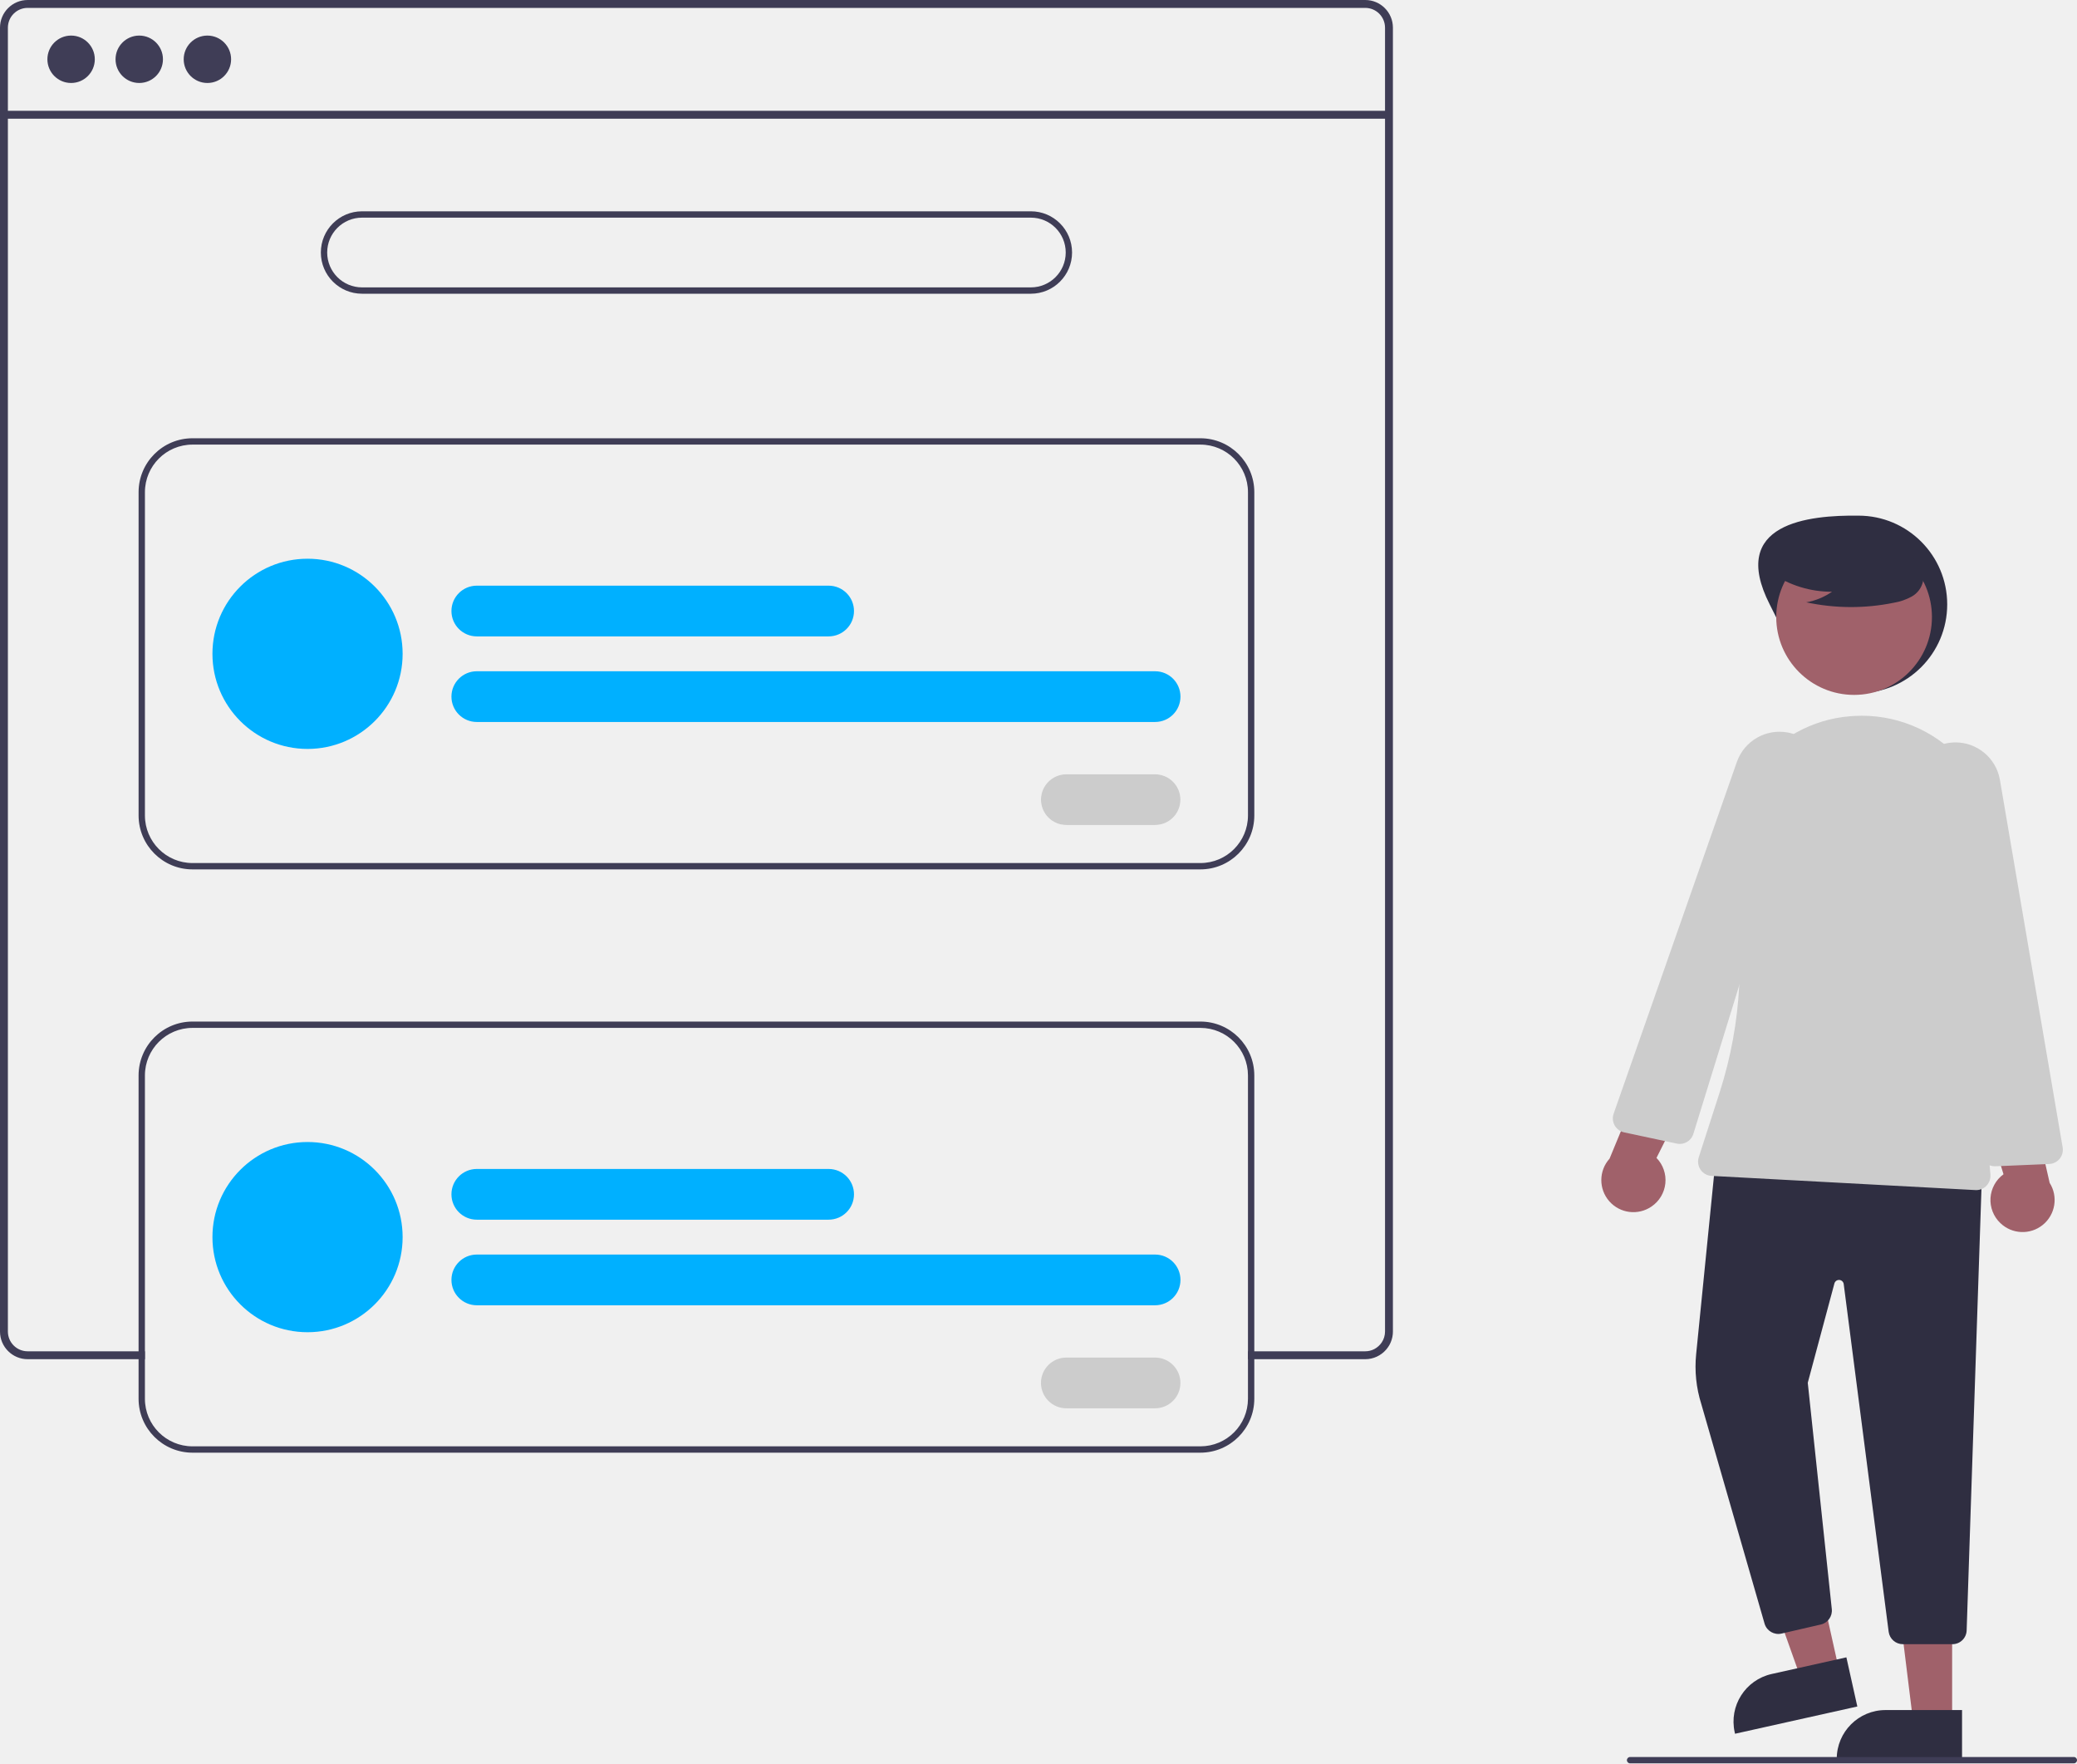
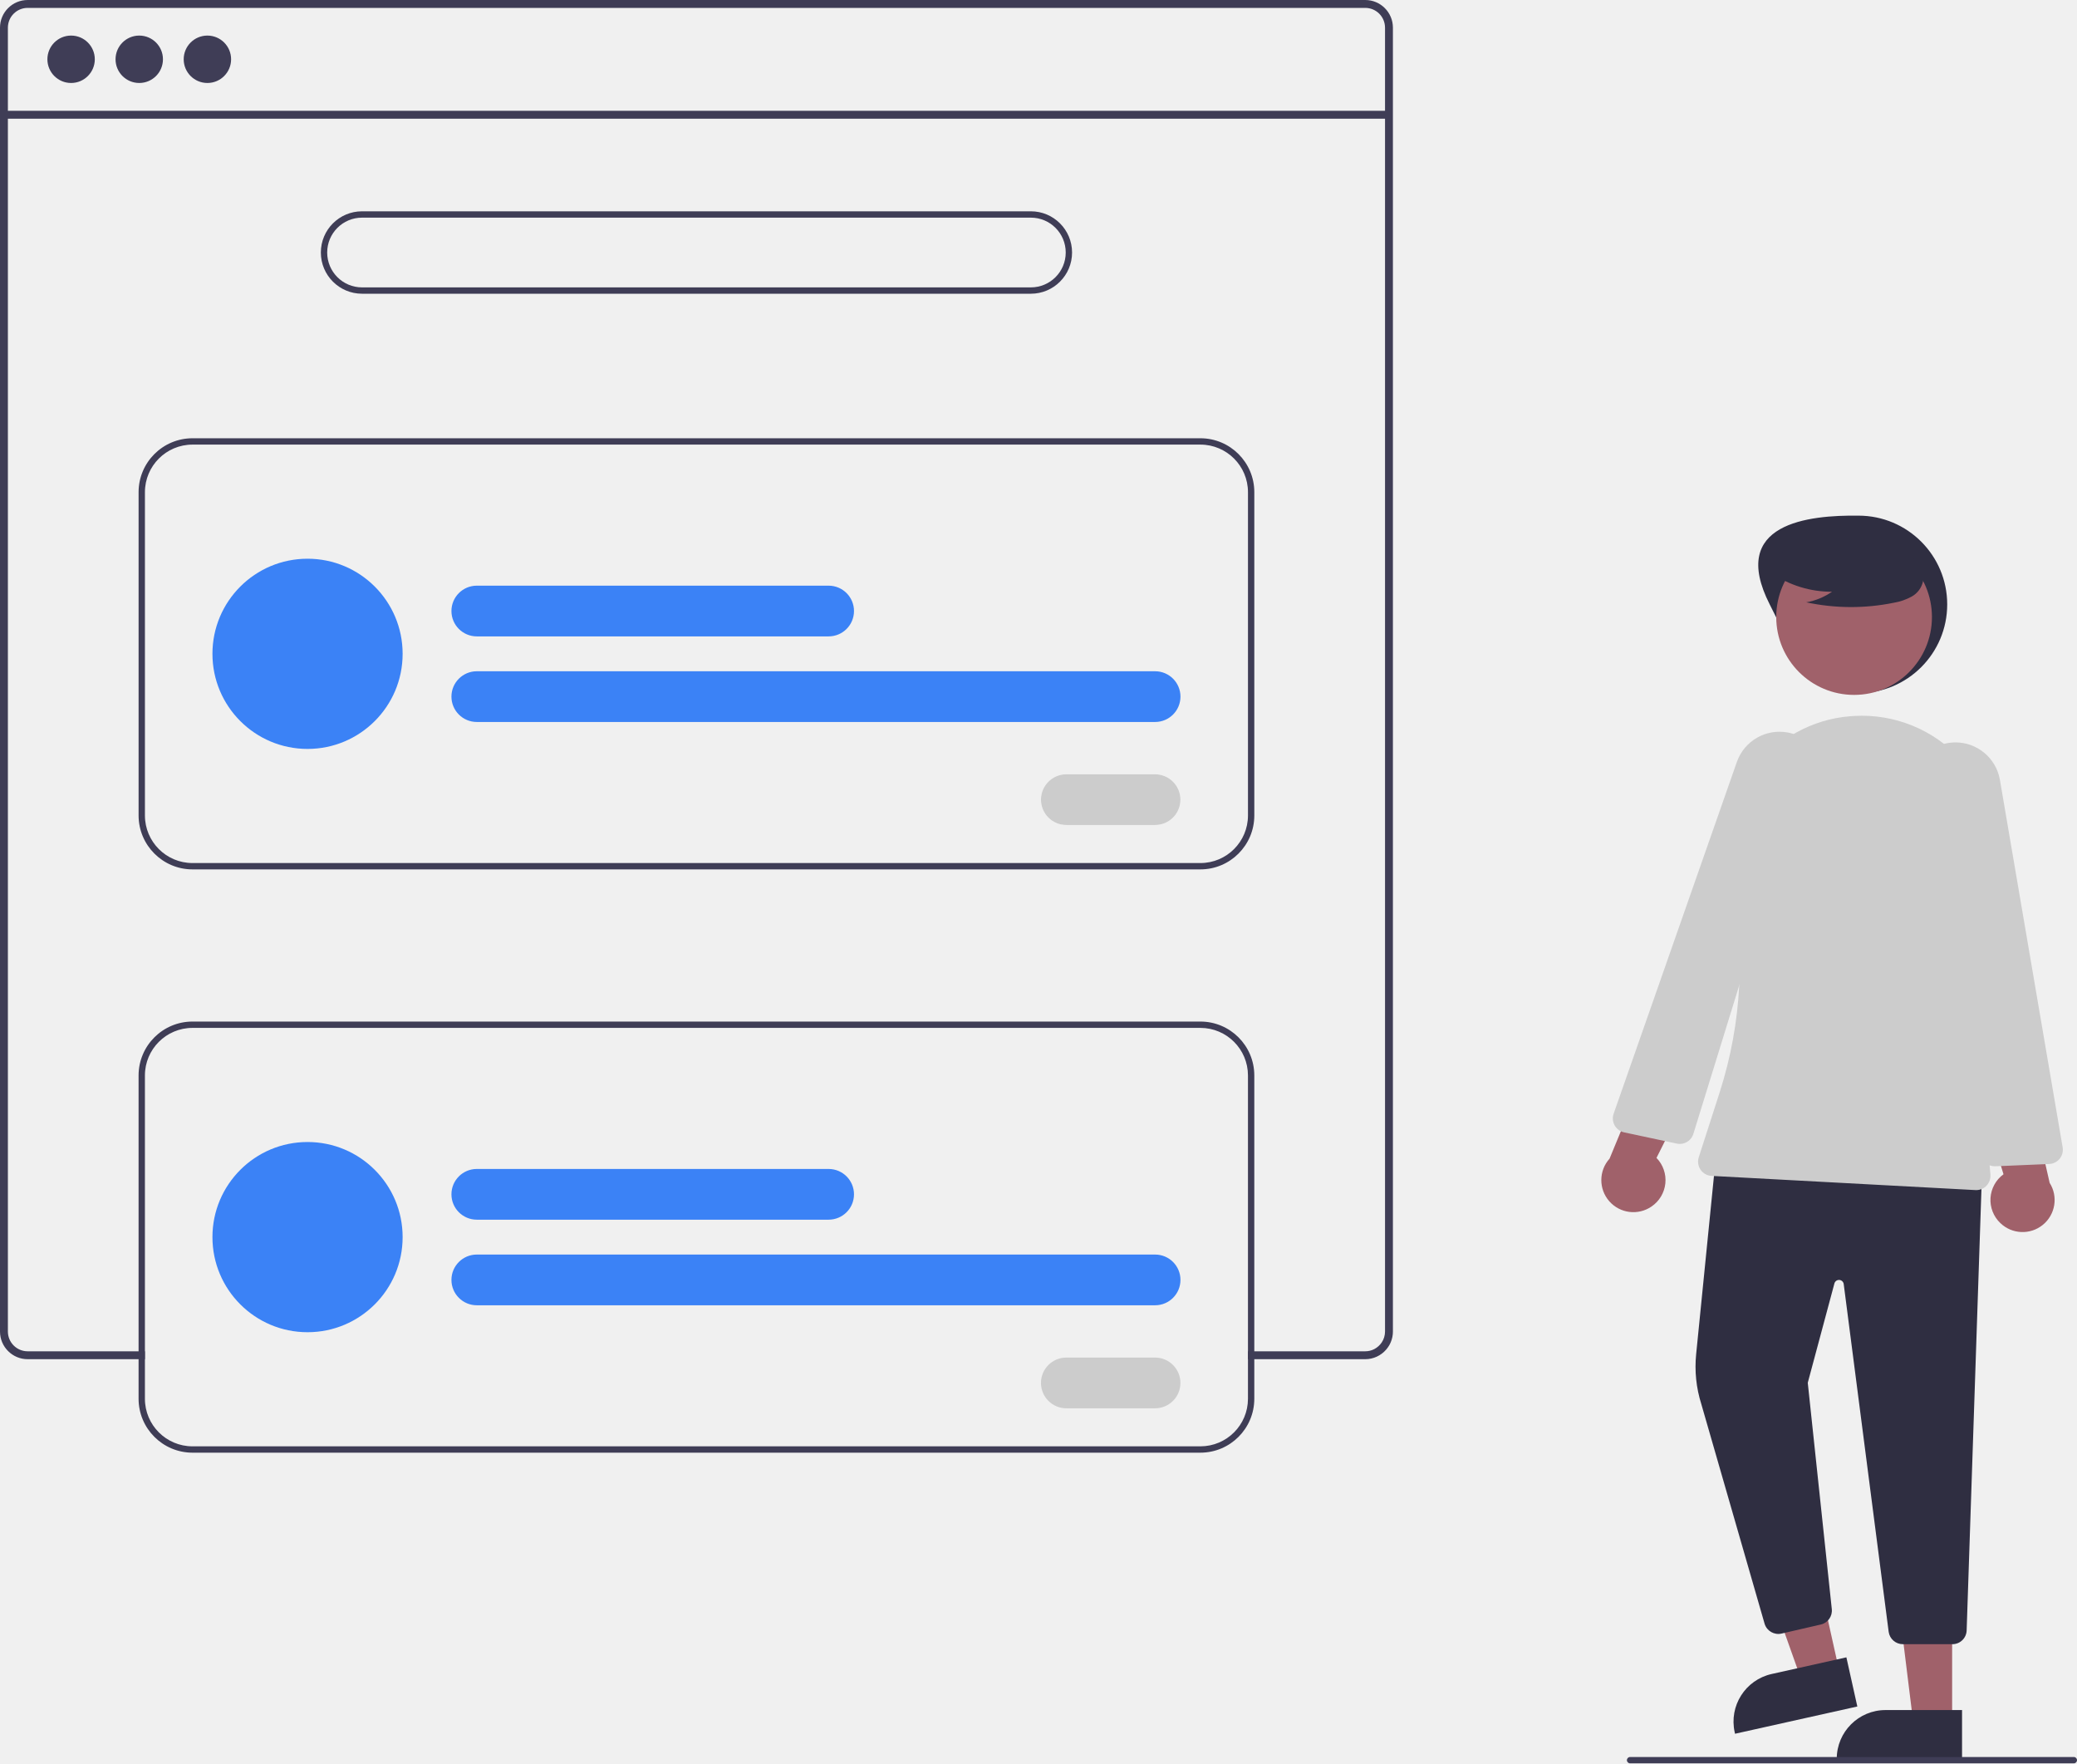
<svg xmlns="http://www.w3.org/2000/svg" data-name="Layer 1" width="655.272" height="556.25" viewBox="0 0 655.272 556.25">
  <path d="M830.688,362.537c7.011,13.784,12.536,28,28,28a28,28,0,0,0,0-56C842.972,334.34,817.639,336.881,830.688,362.537Z" transform="translate(-272.3641 -171.875)" fill="#2f2e41" />
  <polygon points="580.332 527.399 568.366 530.065 552.386 485.179 570.047 481.243 580.332 527.399" fill="#a0616a" />
  <path d="M858.333,710.193l-38.584,8.598-.109-.488a15.386,15.386,0,0,1,11.671-18.365l.001-0,23.566-5.251Z" transform="translate(-272.3641 -171.875)" fill="#2f2e41" />
  <polygon points="615.88 543.442 603.62 543.442 597.787 496.154 615.882 496.155 615.88 543.442" fill="#a0616a" />
  <path d="M891.37,727.202l-39.531-.001v-.5a15.386,15.386,0,0,1,15.386-15.386h.001l24.144.001Z" transform="translate(-272.3641 -171.875)" fill="#2f2e41" />
  <path d="M888.325,690.537H872.678a4.517,4.517,0,0,1-4.458-3.891l-14.184-109.717a1.5,1.5,0,0,0-2.935-.185l-8.406,31.329,7.577,71.352a4.496,4.496,0,0,1-3.458,4.903l-12.412,2.864a4.522,4.522,0,0,1-5.303-3.031l-19.988-69.366a39.109,39.109,0,0,1-1.627-15.747l6.253-62.534.474.023,83.493,4.023-4.882,145.633A4.483,4.483,0,0,1,888.325,690.537Z" transform="translate(-272.3641 -171.875)" fill="#2f2e41" />
  <circle cx="584.946" cy="194.646" r="24.561" fill="#a0616a" />
  <path d="M895.835,547.296c-.081,0-.162-.002-.243-.007l-83.246-4.476a4.499,4.499,0,0,1-4.042-5.872l6.589-20.459a132.358,132.358,0,0,0,3.497-67.876,42.362,42.362,0,0,1,7.525-34.145,41.734,41.734,0,0,1,30.16-16.646h0q.612-.048,1.227-.086a42.172,42.172,0,0,1,44.194,48.351l-5.804,38.973,4.627,57.382a4.5,4.5,0,0,1-4.484,4.861Z" transform="translate(-272.3641 -171.875)" fill="#ccc" />
  <path d="M793.399,552.476a10.056,10.056,0,0,0,1.57-15.339l16.028-31.939L792.556,507.382l-12.394,29.995a10.11,10.11,0,0,0,13.236,15.1Z" transform="translate(-272.3641 -171.875)" fill="#a0616a" />
  <path d="M903.434,557.681a10.056,10.056,0,0,1,1.015-15.386l-10.466-34.168,17.817,5.235,7.207,31.644a10.11,10.11,0,0,1-15.573,12.675Z" transform="translate(-272.3641 -171.875)" fill="#a0616a" />
  <path d="M901.701,539.782a4.477,4.477,0,0,1-4.455-3.909l-8.328-62.823-13.286-49.093a14.188,14.188,0,0,1,13.347-17.889h0a14.244,14.244,0,0,1,14.334,11.796L923.108,533.808a4.501,4.501,0,0,1-4.246,5.253l-16.965.717C901.832,539.78,901.766,539.782,901.701,539.782Z" transform="translate(-272.3641 -171.875)" fill="#ccc" />
  <path d="M802.322,532.726a4.6,4.6,0,0,1-.958-.102l-16.606-3.541a4.5,4.5,0,0,1-3.308-5.889L820.342,412.189a14.265,14.265,0,0,1,16.104-9.235h0a14.189,14.189,0,0,1,10.17,19.868l-21.327,46.243-18.686,60.487A4.474,4.474,0,0,1,802.322,532.726Z" transform="translate(-272.3641 -171.875)" fill="#ccc" />
  <path d="M831.247,352.64A33.405,33.405,0,0,0,850.338,358.54a20.471,20.471,0,0,1-8.114,3.338,67.359,67.359,0,0,0,27.514.155,17.807,17.807,0,0,0,5.76-1.978,7.289,7.289,0,0,0,3.555-4.755c.604-3.449-2.083-6.582-4.876-8.693a35.967,35.967,0,0,0-30.224-6.04c-3.376.873-6.759,2.347-8.951,5.059s-2.843,6.891-.753,9.684Z" transform="translate(-272.3641 -171.875)" fill="#2f2e41" />
  <path d="M703.084,171.875h-422a8.728,8.728,0,0,0-8.72,8.72v411.32a8.728,8.728,0,0,0,8.72,8.72h37v-2.49h-37a6.237,6.237,0,0,1-6.23-6.23V180.595a6.237,6.237,0,0,1,6.23-6.23h422a6.24,6.24,0,0,1,6.24,6.23v411.32a6.179,6.179,0,0,1-1.03,3.42,6.446,6.446,0,0,1-2.36,2.12,6.186,6.186,0,0,1-2.85.69h-37v2.49h37a8.712,8.712,0,0,0,6.63-3.06,1.946,1.946,0,0,0,.19-.24,8.153,8.153,0,0,0,1.25-2.11,8.499,8.499,0,0,0,.66-3.31V180.595A8.73,8.73,0,0,0,703.084,171.875Z" transform="translate(-272.3641 -171.875)" fill="#3f3d56" />
  <rect x="1.242" y="34.953" width="436.957" height="2.493" fill="#3f3d56" />
  <circle cx="22.431" cy="18.7" r="7.478" fill="#3f3d56" />
  <circle cx="43.932" cy="18.7" r="7.478" fill="#3f3d56" />
  <circle cx="65.432" cy="18.7" r="7.478" fill="#3f3d56" />
  <path d="M597.589,264.531h-211a13,13,0,0,1,0-26h211a13,13,0,0,1,0,26Zm-211-24a11,11,0,0,0,0,22h211a11,11,0,0,0,0-22Z" transform="translate(-272.3641 -171.875)" fill="#3f3d56" />
  <path d="M651.088,446.125h-318a17.019,17.019,0,0,1-17-17v-102a17.019,17.019,0,0,1,17-17h318a17.019,17.019,0,0,1,17,17v102A17.019,17.019,0,0,1,651.088,446.125Zm-318-134a15.017,15.017,0,0,0-15,15v102a15.017,15.017,0,0,0,15,15h318a15.017,15.017,0,0,0,15-15v-102a15.017,15.017,0,0,0-15-15Z" transform="translate(-272.3641 -171.875)" fill="#3f3d56" />
-   <path d="M533.789,372.625h-111a8,8,0,1,1,0-16h111a8,8,0,0,1,0,16Z" transform="translate(-272.3641 -171.875)" fill="#00b0ff" />
-   <path d="M636.789,399.625h-214a8,8,0,1,1,0-16h214a8,8,0,0,1,0,16Z" transform="translate(-272.3641 -171.875)" fill="#00b0ff" />
-   <circle cx="97.024" cy="206.25" r="30" fill="#00b0ff" />
+   <path d="M533.789,372.625h-111a8,8,0,1,1,0-16h111a8,8,0,0,1,0,16Z" transform="translate(-272.3641 -171.875)" fill="#3b82f6" />
+   <path d="M636.789,399.625h-214a8,8,0,1,1,0-16h214a8,8,0,0,1,0,16Z" transform="translate(-272.3641 -171.875)" fill="#3b82f6" />
+   <circle cx="97.024" cy="206.25" r="30" fill="#3b82f6" />
  <path d="M636.778,432.125h-28a8,8,0,1,1,0-16h28a8,8,0,0,1,0,16Z" transform="translate(-272.3641 -171.875)" fill="#fff" />
  <path d="M636.778,432.125h-28a8,8,0,1,1,0-16h28a8,8,0,0,1,0,16Z" transform="translate(-272.3641 -171.875)" fill="#ccc" />
  <path d="M651.084,494.125h-318a17.024,17.024,0,0,0-17,17v102a17.024,17.024,0,0,0,17,17h318a17.018,17.018,0,0,0,17-17v-102A17.018,17.018,0,0,0,651.084,494.125Zm15,119a15.012,15.012,0,0,1-15,15h-318a15.018,15.018,0,0,1-15-15v-102a15.018,15.018,0,0,1,15-15h318a15.012,15.012,0,0,1,15,15Z" transform="translate(-272.3641 -171.875)" fill="#3f3d56" />
-   <path d="M533.789,556.625h-111a8,8,0,1,1,0-16h111a8,8,0,0,1,0,16Z" transform="translate(-272.3641 -171.875)" fill="#00b0ff" />
-   <path d="M636.789,583.625h-214a8,8,0,1,1,0-16h214a8,8,0,0,1,0,16Z" transform="translate(-272.3641 -171.875)" fill="#00b0ff" />
-   <circle cx="97.024" cy="390.25" r="30" fill="#00b0ff" />
+   <path d="M533.789,556.625h-111a8,8,0,1,1,0-16h111a8,8,0,0,1,0,16Z" transform="translate(-272.3641 -171.875)" fill="#3b82f6" />
+   <path d="M636.789,583.625h-214a8,8,0,1,1,0-16h214a8,8,0,0,1,0,16Z" transform="translate(-272.3641 -171.875)" fill="#3b82f6" />
+   <circle cx="97.024" cy="390.25" r="30" fill="#3b82f6" />
  <path d="M636.778,616.125h-28a8,8,0,1,1,0-16h28a8,8,0,0,1,0,16Z" transform="translate(-272.3641 -171.875)" fill="#ccc" />
  <path d="M926.636,728.125h-140a1,1,0,0,1,0-2h140a1,1,0,1,1,0,2Z" transform="translate(-272.3641 -171.875)" fill="#3f3d56" />
</svg>
